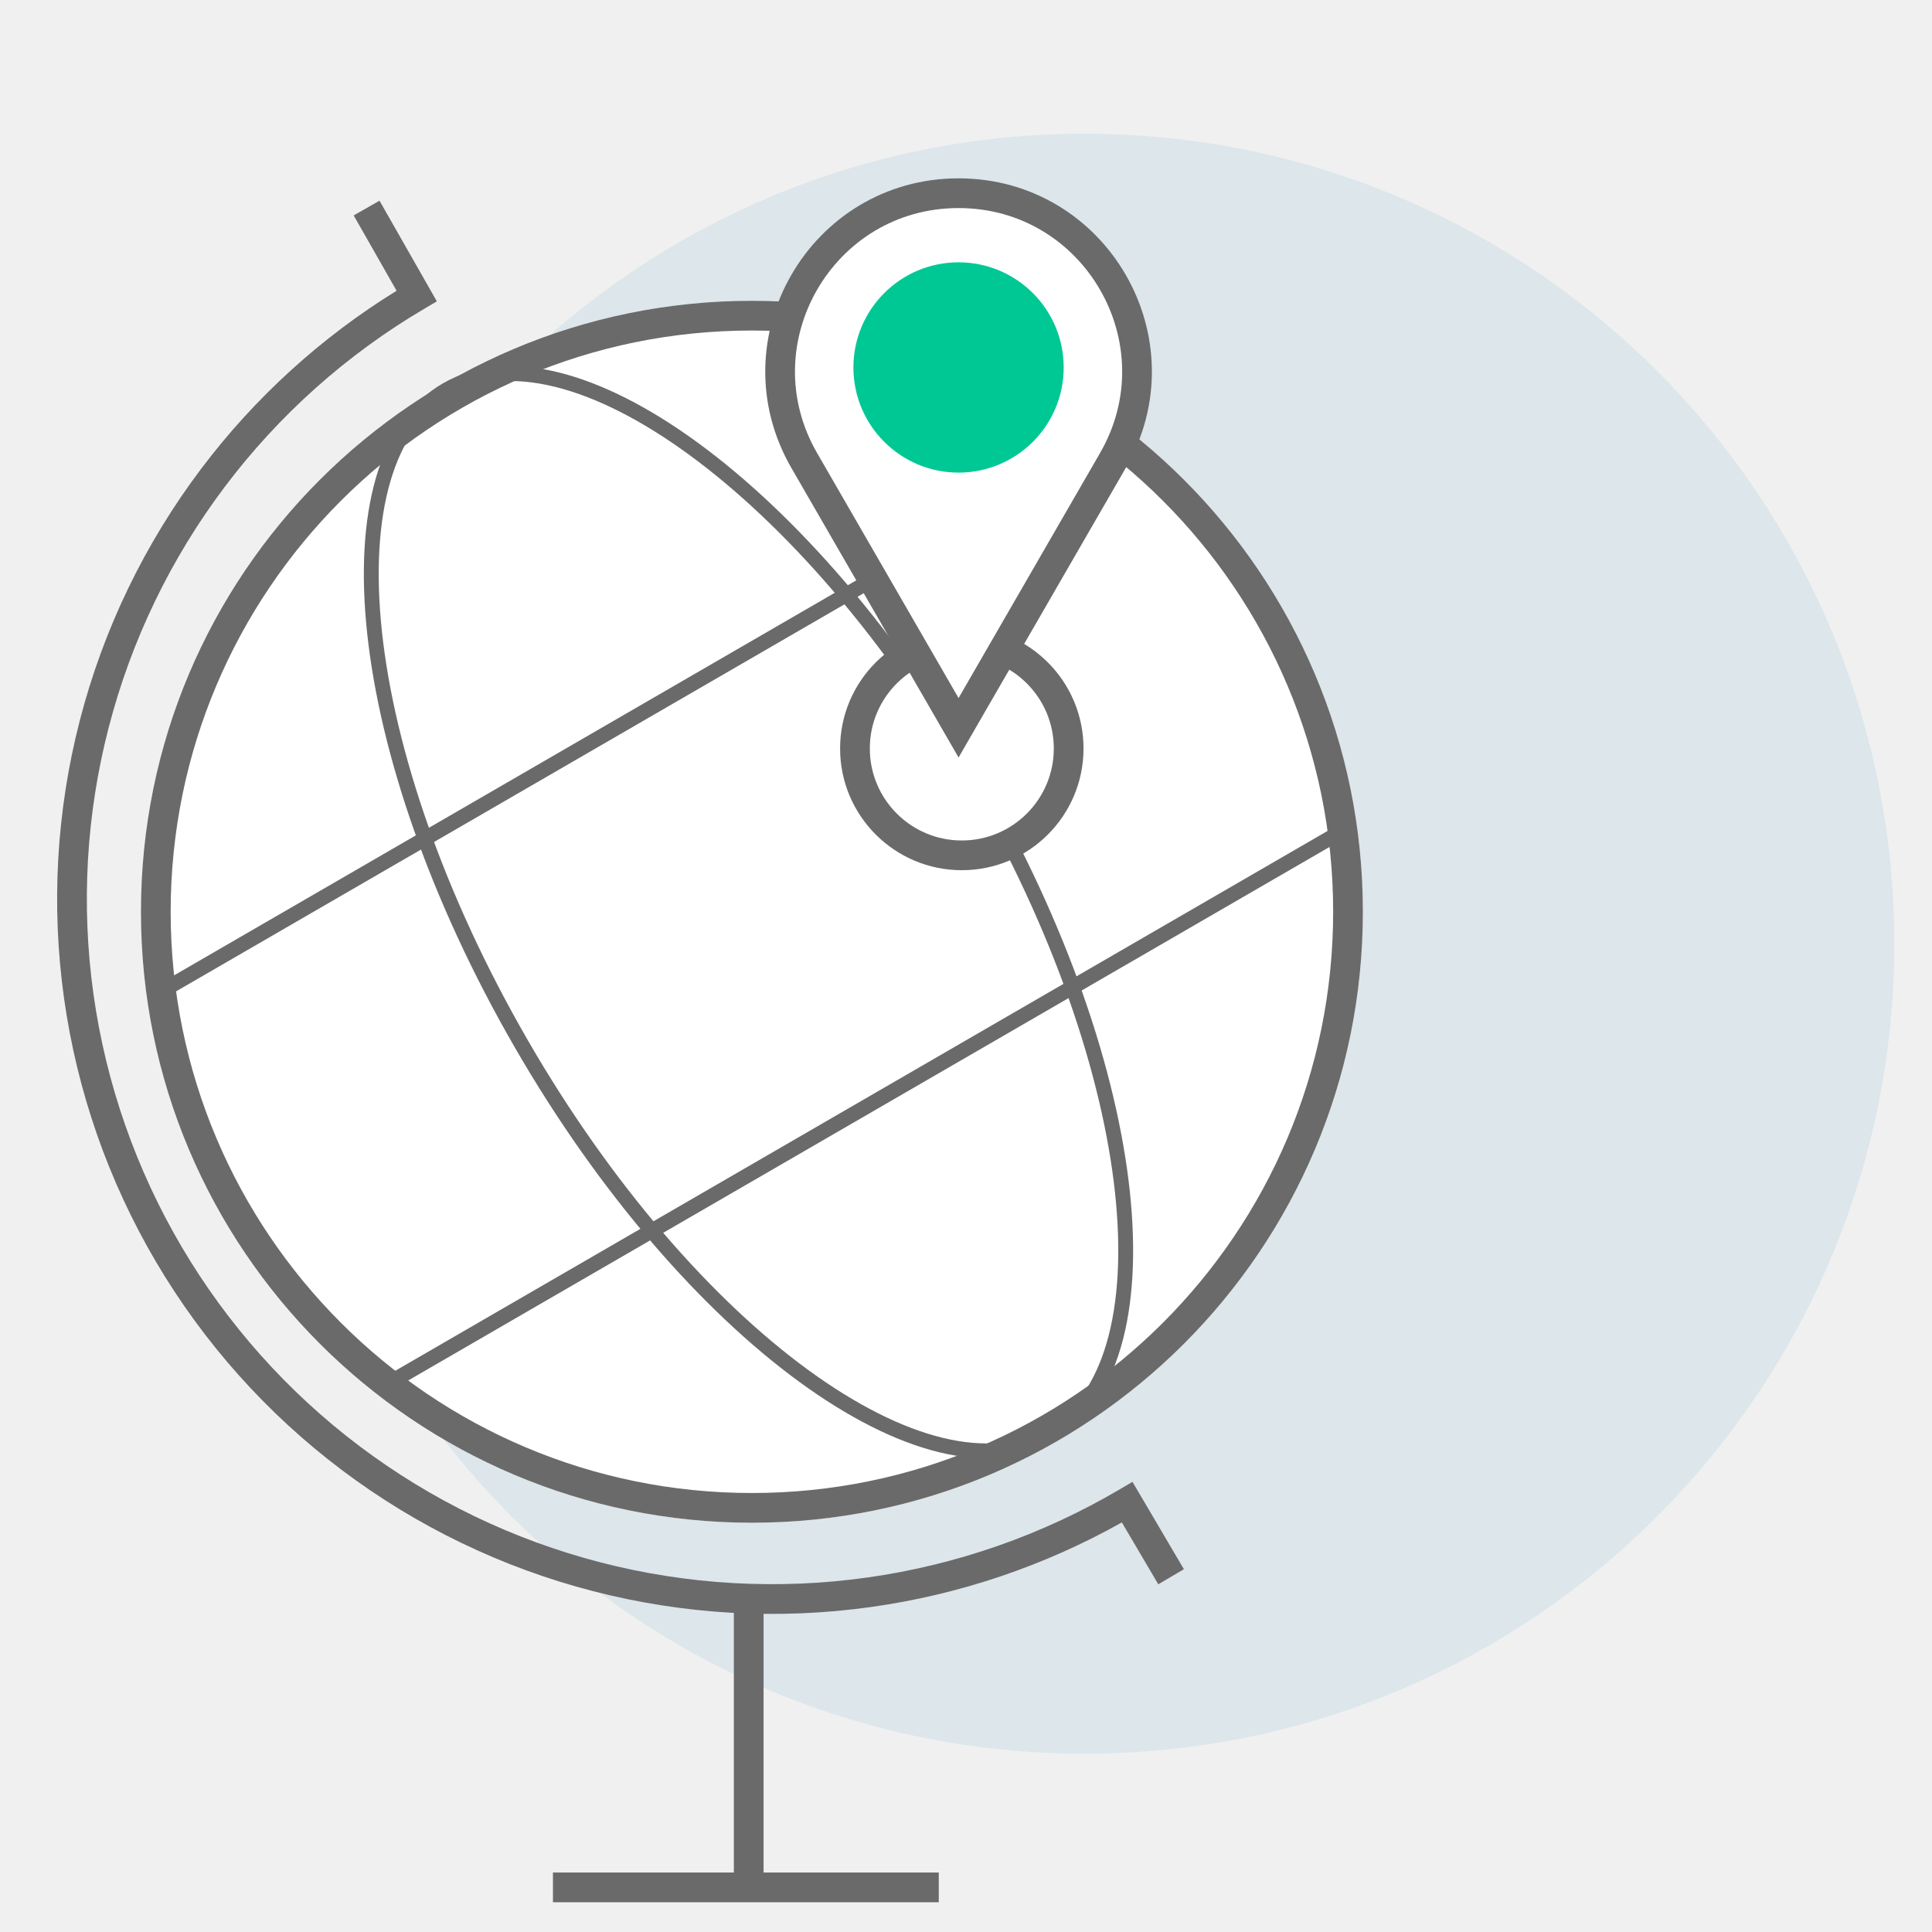
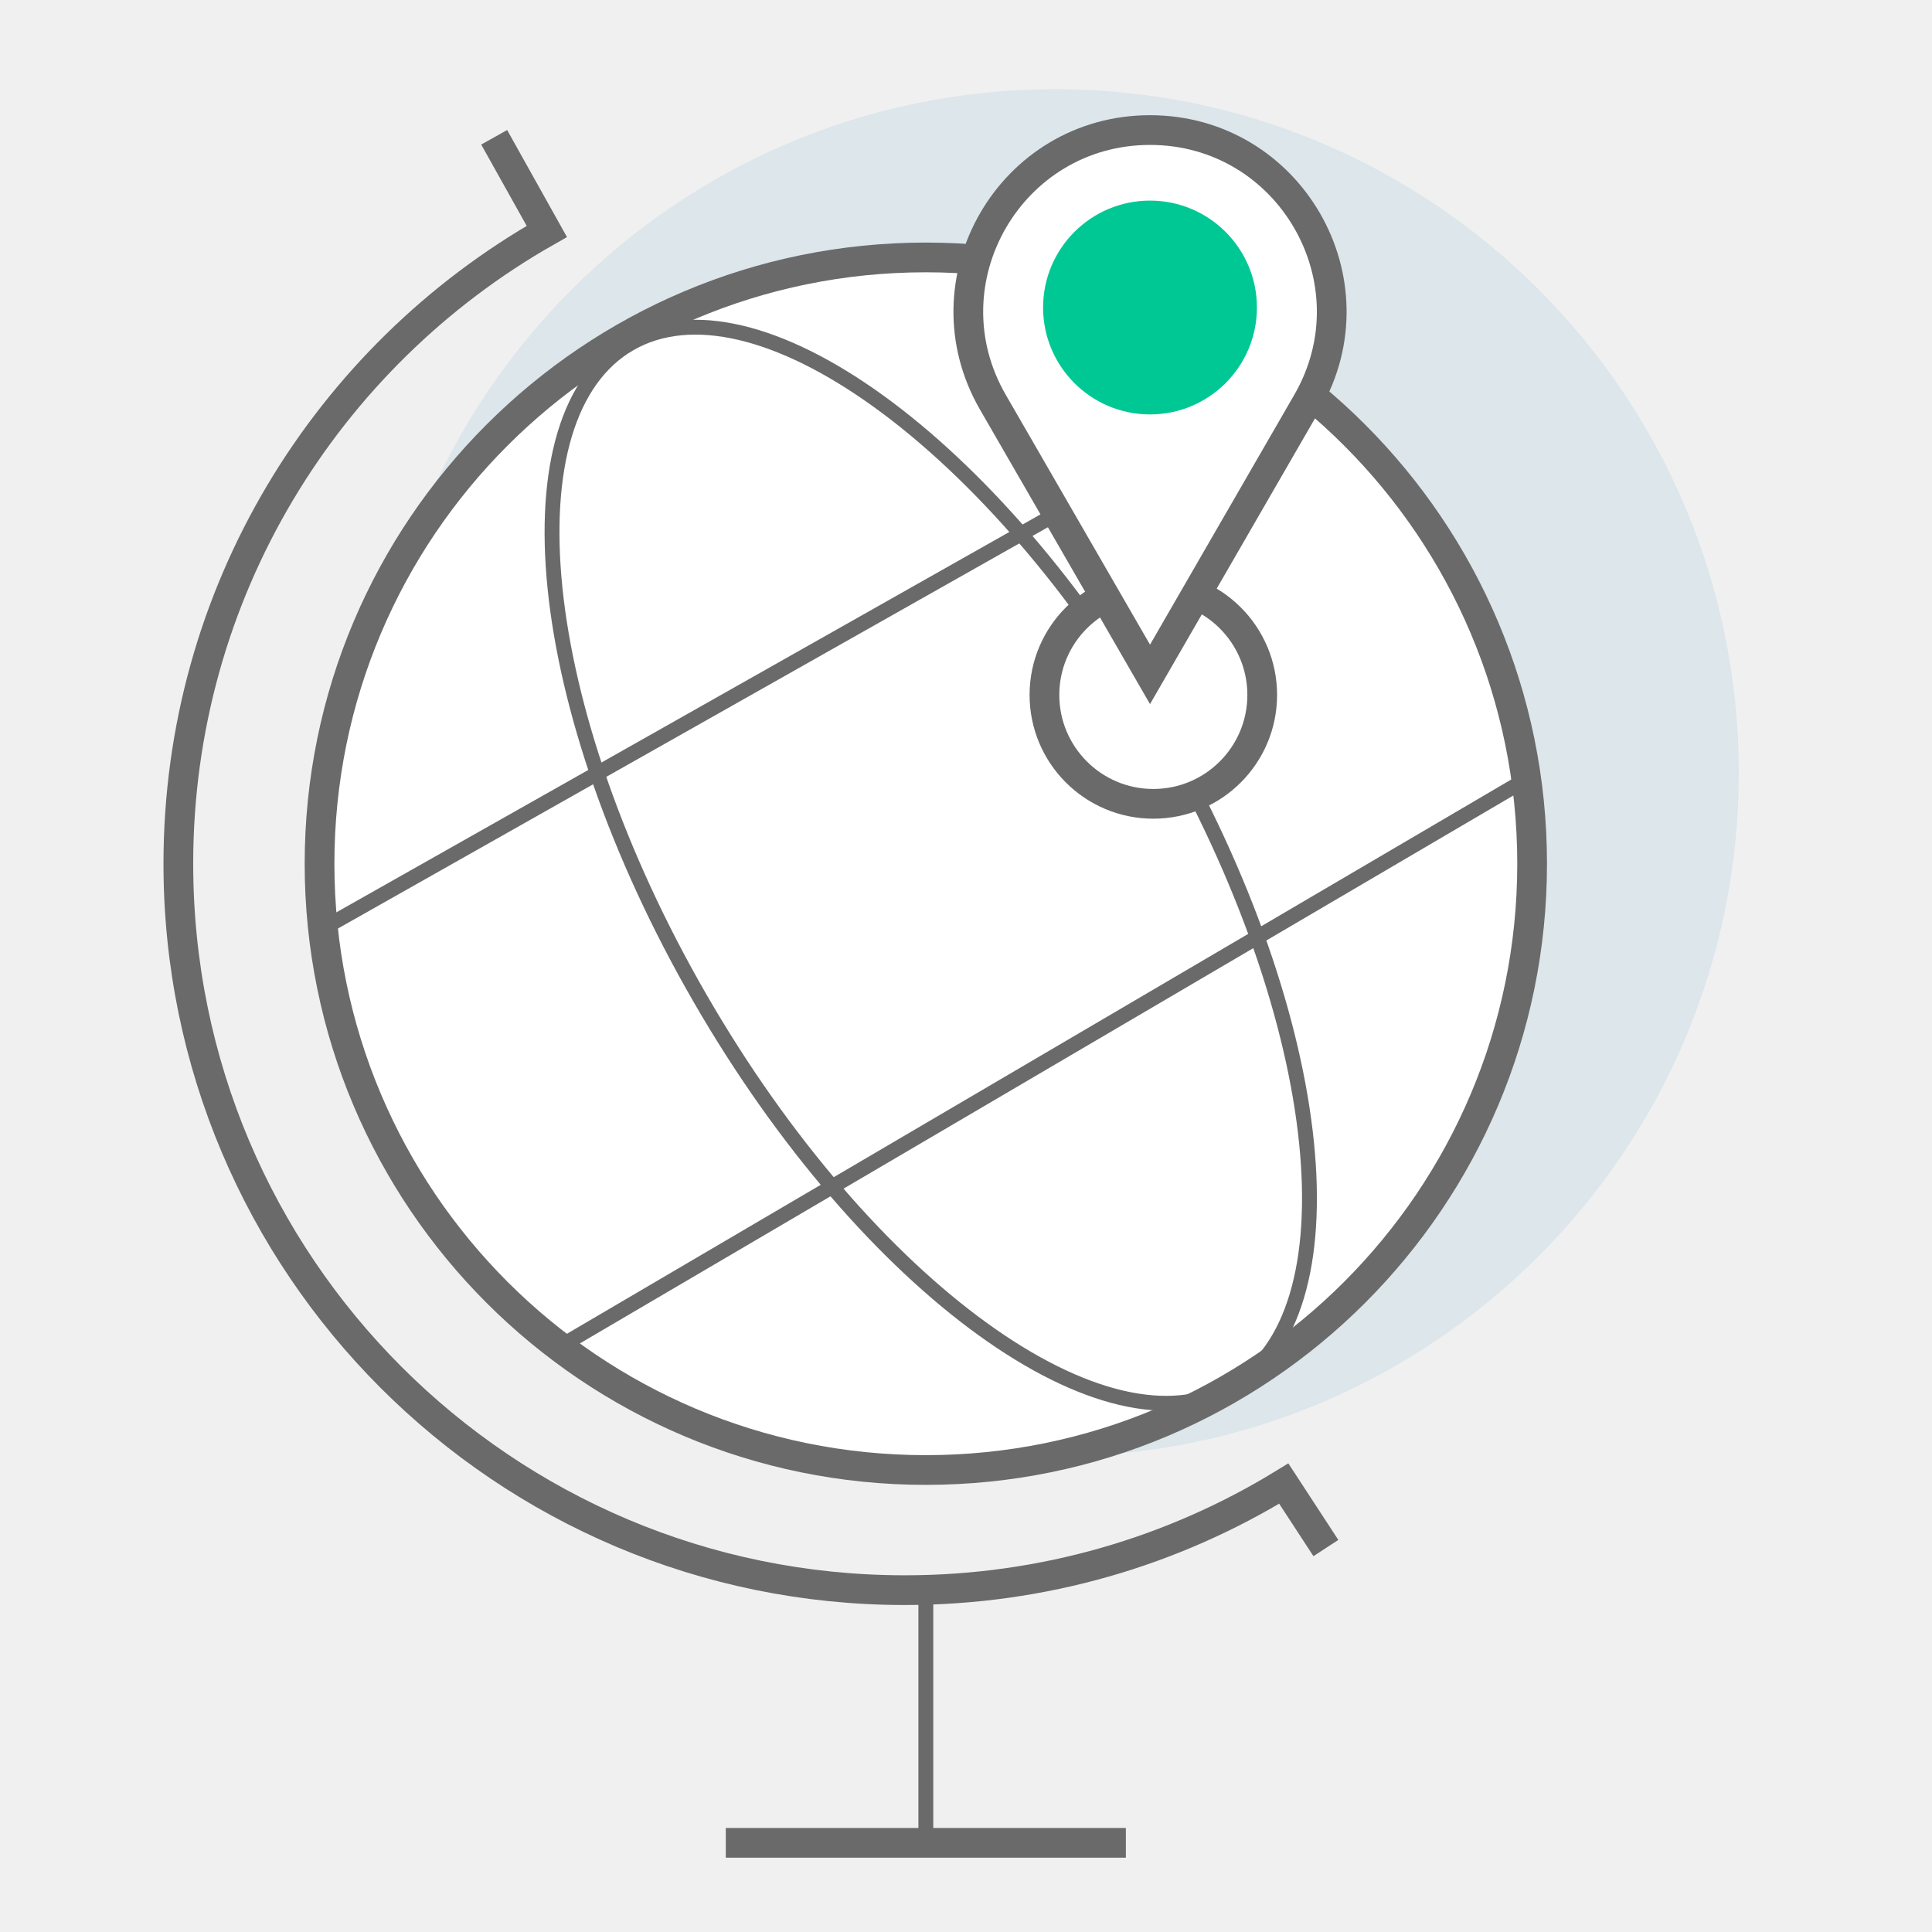
<svg xmlns="http://www.w3.org/2000/svg" width="130" height="130" viewBox="0 0 130 130" fill="none">
-   <path opacity="0.1" d="M127.461 63.5C127.461 93.6 103.06 118 72.961 118C42.861 118 18.461 93.6 18.461 63.5C18.461 33.401 42.861 9 72.961 9C103.06 9 127.461 33.401 127.461 63.5Z" fill="#2D8EC5" />
-   <path d="M91.705 61.351C91.705 84.055 73.3 102.461 50.595 102.461C27.89 102.461 9.484 84.055 9.484 61.351C9.484 38.646 27.89 20.24 50.595 20.24C73.3 20.24 91.705 38.646 91.705 61.351Z" fill="white" />
-   <path fill-rule="evenodd" clip-rule="evenodd" d="M50.595 100.461C72.195 100.461 89.705 82.951 89.705 61.351C89.705 39.751 72.195 22.24 50.595 22.24C28.995 22.24 11.484 39.751 11.484 61.351C11.484 82.951 28.995 100.461 50.595 100.461ZM50.595 102.461C73.3 102.461 91.705 84.055 91.705 61.351C91.705 38.646 73.3 20.24 50.595 20.24C27.89 20.24 9.484 38.646 9.484 61.351C9.484 84.055 27.89 102.461 50.595 102.461Z" fill="#6A6A6A" />
-   <path fill-rule="evenodd" clip-rule="evenodd" d="M75.025 80.235C74.171 72.319 70.852 62.537 65.23 52.799C59.608 43.062 52.796 35.296 46.367 30.598C43.151 28.249 40.071 26.695 37.315 26.021C34.566 25.349 32.203 25.564 30.314 26.654C28.425 27.745 27.058 29.684 26.265 32.401C25.471 35.124 25.276 38.569 25.703 42.529C26.557 50.445 29.876 60.227 35.498 69.965C41.12 79.702 47.932 87.468 54.361 92.166C57.577 94.515 60.657 96.069 63.413 96.743C66.162 97.415 68.525 97.2 70.414 96.11C72.303 95.019 73.67 93.08 74.463 90.363C75.257 87.64 75.452 84.195 75.025 80.235ZM70.914 96.976C79.603 91.96 77.445 71.957 66.096 52.299C54.746 32.641 38.502 20.772 29.814 25.788C21.125 30.805 23.283 50.807 34.632 70.465C45.982 90.123 62.226 101.992 70.914 96.976Z" fill="#6A6A6A" />
-   <path fill-rule="evenodd" clip-rule="evenodd" d="M75.717 29.723L10.915 67.247L10.414 66.382L75.216 28.858L75.717 29.723Z" fill="#6A6A6A" />
-   <path fill-rule="evenodd" clip-rule="evenodd" d="M91.049 56.071L26.247 93.595L25.746 92.729L90.548 55.206L91.049 56.071Z" fill="#6A6A6A" />
-   <path fill-rule="evenodd" clip-rule="evenodd" d="M25.536 13.505L29.395 20.277L28.546 20.778C23.329 23.85 18.77 27.92 15.126 32.755C11.483 37.59 8.828 43.095 7.312 48.956C5.796 54.816 5.45 60.919 6.292 66.913C7.135 72.908 9.15 78.678 12.223 83.895C15.295 89.111 19.365 93.671 24.2 97.314C29.034 100.957 34.539 103.612 40.4 105.128C46.261 106.644 52.363 106.99 58.358 106.148C64.353 105.305 70.123 103.29 75.339 100.218L76.201 99.71L79.662 105.589L77.939 106.604L75.487 102.44C70.275 105.366 64.561 107.296 58.637 108.128C52.382 109.007 46.015 108.646 39.9 107.064C33.784 105.483 28.041 102.712 22.996 98.911C17.951 95.11 13.705 90.352 10.499 84.91C7.293 79.467 5.191 73.447 4.312 67.192C3.433 60.937 3.794 54.57 5.376 48.455C6.957 42.34 9.728 36.596 13.529 31.551C17.133 26.769 21.595 22.704 26.686 19.564L23.798 14.495L25.536 13.505Z" fill="#6A6A6A" />
-   <path fill-rule="evenodd" clip-rule="evenodd" d="M49.379 126.999V108.377H51.379V126.999H49.379Z" fill="#6A6A6A" />
-   <path fill-rule="evenodd" clip-rule="evenodd" d="M63.168 127.998H37.207V125.998H63.168V127.998Z" fill="#6A6A6A" />
-   <circle cx="64.718" cy="50.364" r="7.19" fill="white" stroke="#6A6A6A" stroke-width="2" />
-   <path d="M74.884 30.986L64.5 48.971L54.116 30.986C49.501 22.992 55.27 13 64.5 13C73.73 13 79.499 22.992 74.884 30.986Z" fill="white" stroke="#6A6A6A" stroke-width="2" />
-   <circle cx="64.499" cy="24.726" r="7.075" fill="#00C895" />
+   <path opacity="0.1" d="M117 52C117 77.405 96.405 98 71 98C45.595 98 25 77.405 25 52C25 26.595 45.595 6 71 6C96.405 6 117 26.595 117 52Z" fill="#2D8EC5" />
+   <circle cx="62.297" cy="58.118" r="40.796" fill="white" stroke="#6A6A6A" stroke-width="2" />
+   <path d="M37.503 90.705L102.676 52.451" stroke="#6A6A6A" />
+   <path d="M21.918 62.368L87.091 25.531" stroke="#6A6A6A" />
+   <path d="M82.887 93.31C78.759 95.693 72.714 94.187 66.143 89.445C59.615 84.733 52.746 76.942 47.11 67.18C41.473 57.417 38.16 47.573 37.344 39.563C36.523 31.502 38.241 25.514 42.369 23.131C46.497 20.747 52.542 22.253 59.112 26.995C65.641 31.707 72.509 39.498 78.146 49.261C83.782 59.024 87.095 68.868 87.912 76.877C88.733 84.939 87.014 90.927 82.887 93.31Z" stroke="#6A6A6A" />
+   <path d="M33.252 9.238L36.794 15.574C21.989 23.974 12 39.88 12 58.118C12 85.114 33.884 106.998 60.88 106.998C70.226 106.998 78.958 104.376 86.383 99.826L89.216 104.165" stroke="#6A6A6A" stroke-width="2" />
+   <circle cx="77.605" cy="46.761" r="7.327" fill="white" stroke="#6A6A6A" stroke-width="2" />
+   <path d="M87.956 27.065L77.382 45.378L66.809 27.065C62.11 18.925 67.984 8.752 77.382 8.752C86.781 8.752 92.655 18.925 87.956 27.065Z" fill="white" stroke="#6A6A6A" stroke-width="2" />
+   <circle cx="77.381" cy="20.692" r="7.194" fill="#00C895" />
+   <path d="M62.297 106.29V124" stroke="#6A6A6A" />
+   <path d="M48.837 124H75.757" stroke="#6A6A6A" stroke-width="2" />
</svg>
